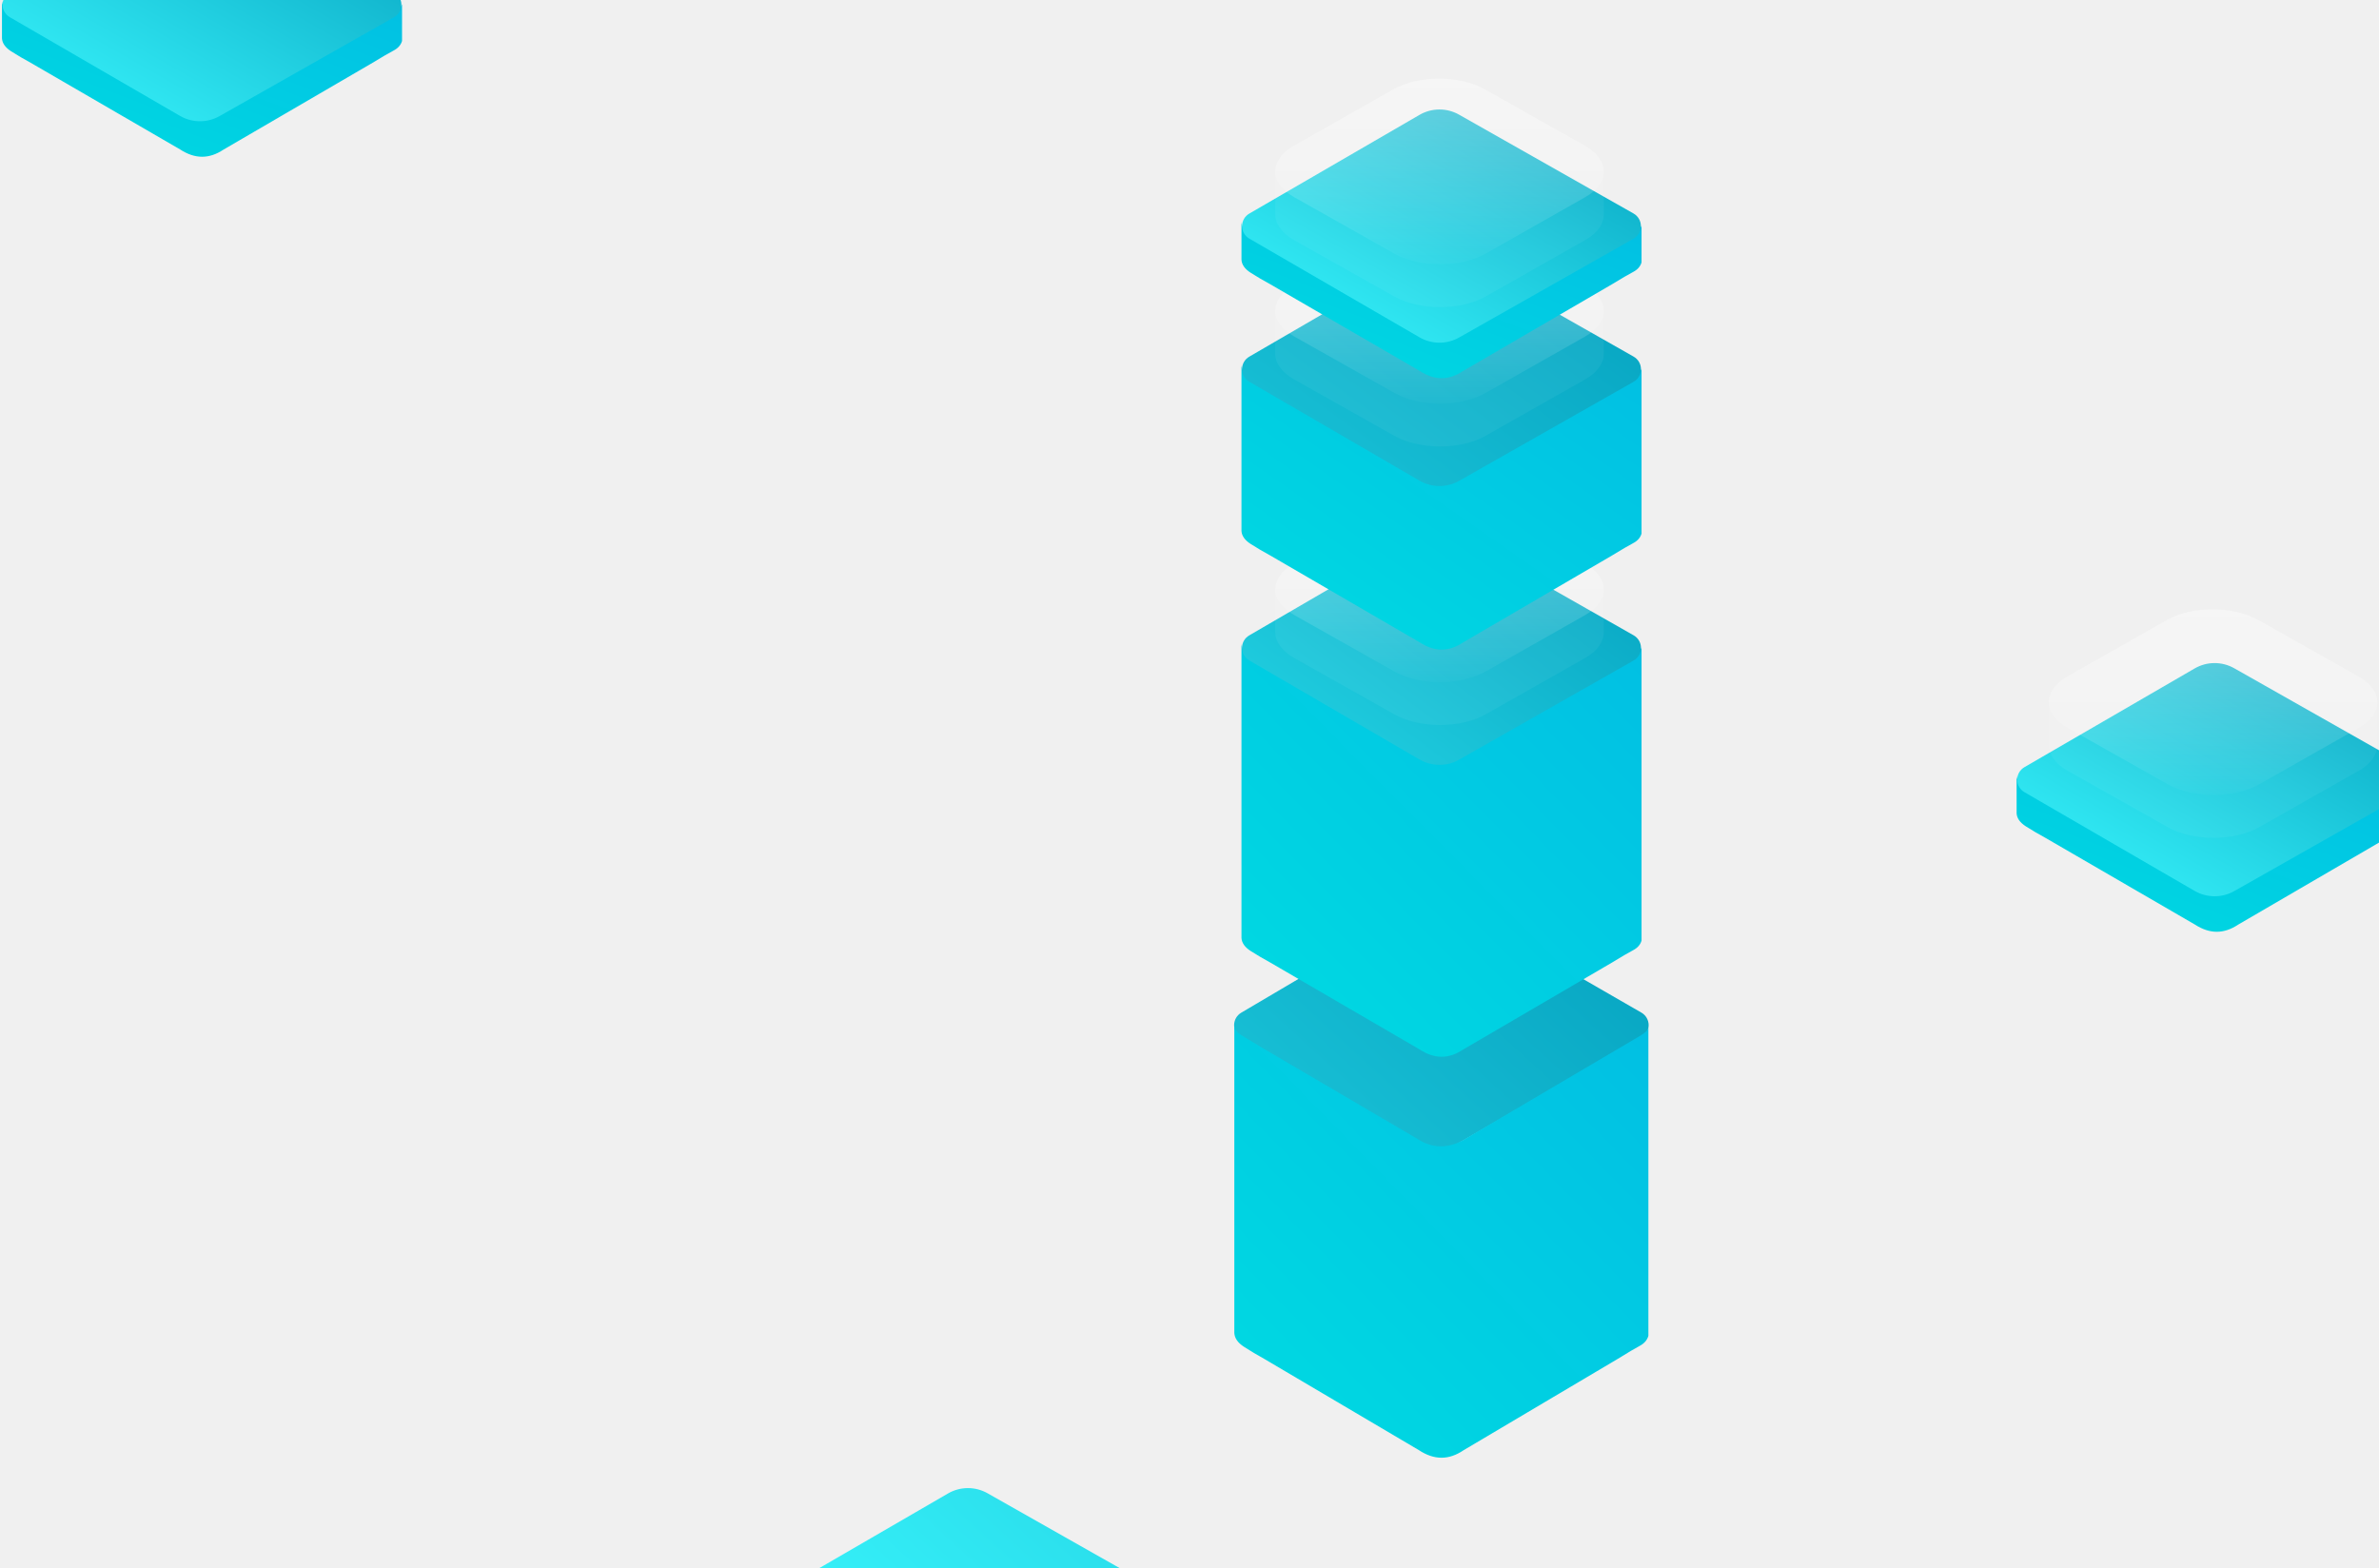
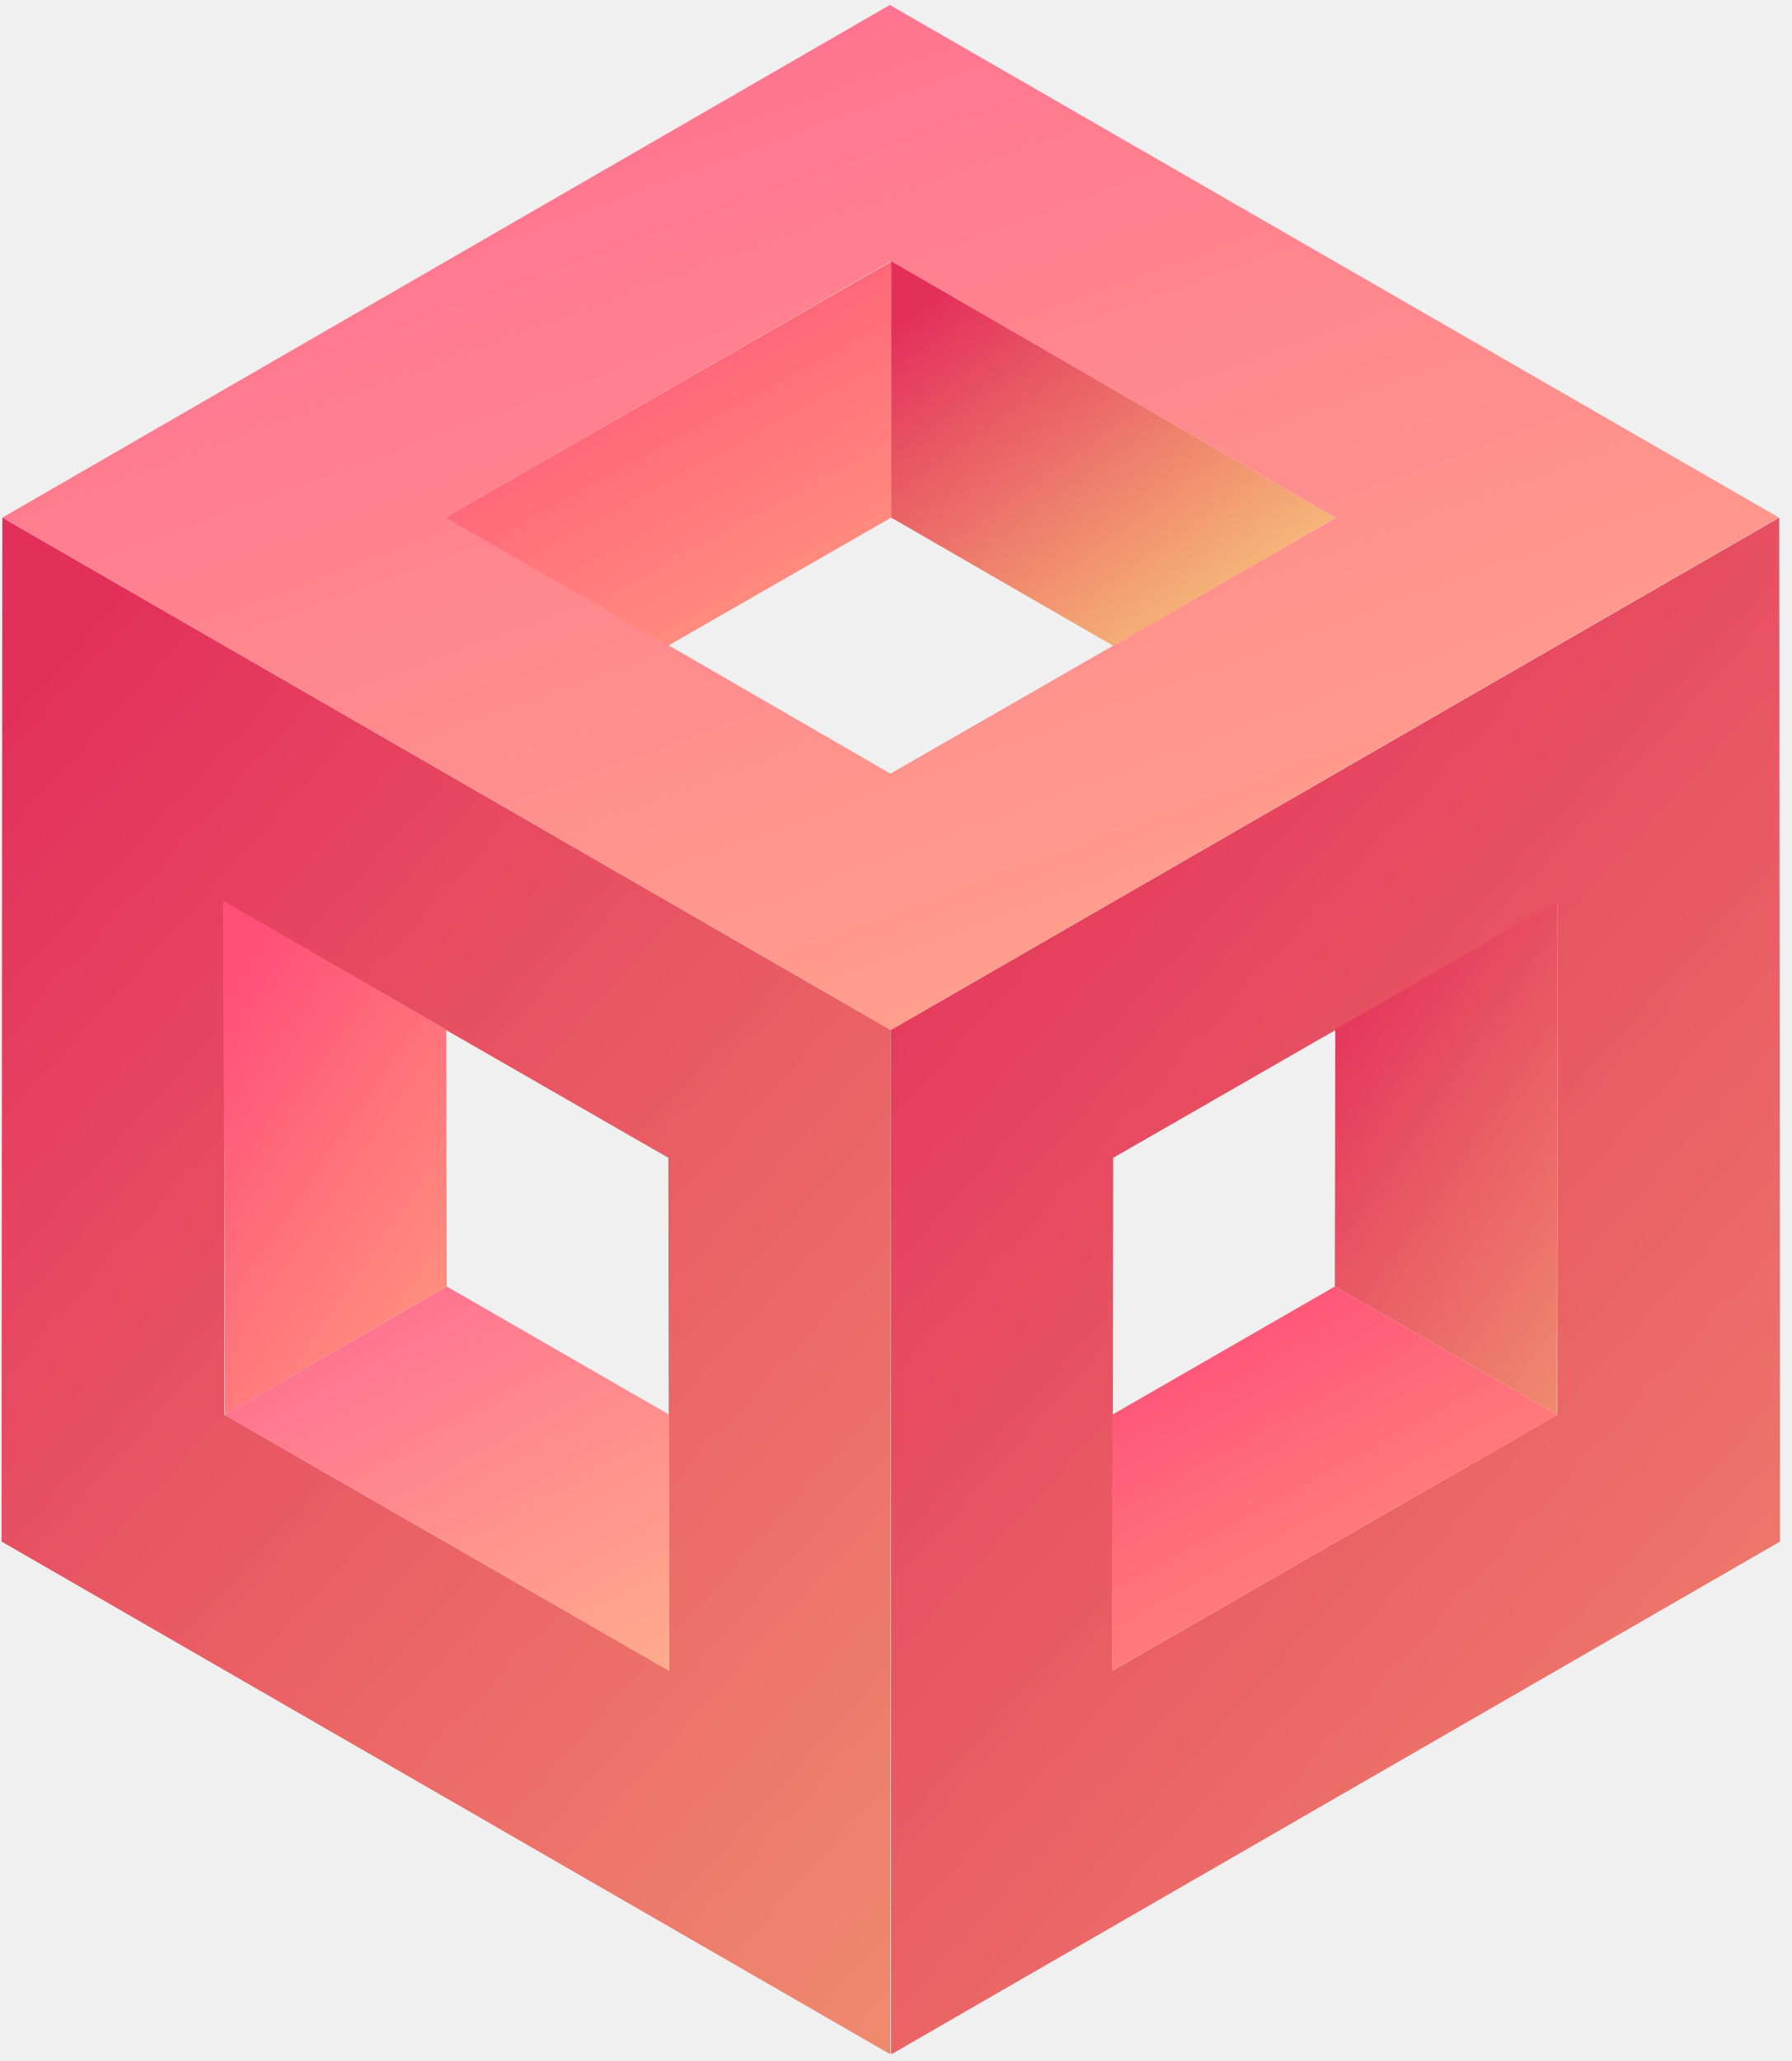
- <svg xmlns="http://www.w3.org/2000/svg" width="666" height="439" viewBox="0 0 666 439">
+ <svg xmlns="http://www.w3.org/2000/svg" width="246" height="283" viewBox="0 0 246 283" fill="none">
+   <g clip-path="url(#clip0)" fill-rule="evenodd" clip-rule="evenodd">
+     <path d="M.318 71.072l122.013 70.356-.04 140.668L.217 211.678.318 71.072zm91.465 87.91l-61.019-35.075.048 70.351L91.887 229.4l-.104-70.418z" fill="url(#paint0_linear)" />
+     <path d="M61.35 176.65l-30.538 17.608L91.887 229.4v-35.16L61.35 176.65z" fill="url(#paint1_linear)" />
+     <path d="M61.284 141.351l-30.535-17.61.114 70.491L61.35 176.65l-.066-35.299z" fill="url(#paint2_linear)" />
+     <path d="M244.446 211.678L122.37 282.096l-.038-140.668 122.011-70.356.103 140.606zM152.774 229.4l61.076-35.142.047-70.351-61.018 35.075-.105 70.418z" fill="url(#paint3_linear)" />
+     <path d="M183.313 176.65l30.537 17.608-61.076 35.142v-35.16l30.539-17.59z" fill="url(#paint4_linear)" />
+     <path d="M183.377 141.351l30.535-17.61-.112 70.491-30.488-17.582.065-35.299z" fill="url(#paint5_linear)" />
+     <path d="M122.192.68l122.094 70.381-121.955 70.367L.318 71.075 122.192.68zm61.2 70.433l-61.011-35.257-61.023 35.133 60.923 35.239 61.111-35.115z" fill="url(#paint6_linear)" />
+     <path d="M122.381 71.075v-35.22l61.011 35.258-30.489 17.58-30.522-17.618z" fill="url(#paint7_linear)" />
+     <path d="M91.744 88.664L61.209 71.055l61.176-35.146-.004 35.166-30.637 17.59z" fill="url(#paint8_linear)" />
+   </g>
  <defs>
-     <linearGradient x1="0%" y1="100%" x2="100%" y2="-2.551%" id="a">
-       <stop stop-color="#00DBE2" offset="0%" />
-       <stop stop-color="#01BFE3" offset="100%" />
+     <linearGradient id="paint0_linear" x1="217.908" y1="564.151" x2="-132.877" y2="245.599" gradientUnits="userSpaceOnUse">
+       <stop stop-color="#FFF886" />
+       <stop offset="1" stop-color="#E3305B" />
    </linearGradient>
-     <linearGradient x1="0%" y1="100%" x2="100%" y2="-2.551%" id="b">
-       <stop stop-color="#3BF9FF" offset="0%" />
-       <stop stop-color="#05A1BF" offset="100%" />
+     <linearGradient id="paint1_linear" x1="139.69" y1="299.907" x2="65.264" y2="164.679" gradientUnits="userSpaceOnUse">
+       <stop stop-color="#FFF886" />
+       <stop offset="1" stop-color="#FF6D90" />
    </linearGradient>
-     <linearGradient x1="50%" y1="0%" x2="50%" y2="107.159%" id="c">
-       <stop stop-color="#FFF" stop-opacity=".334" offset="0%" />
-       <stop stop-color="#FFF" stop-opacity="0" offset="100%" />
+     <linearGradient id="paint2_linear" x1="85.301" y1="288.451" x2="-24.252" y2="213.818" gradientUnits="userSpaceOnUse">
+       <stop stop-color="#FFF886" />
+       <stop offset="1" stop-color="#FF4E78" />
    </linearGradient>
-     <linearGradient x1="-90.936%" y1="147.729%" x2="100%" y2="-2.551%" id="d">
-       <stop stop-color="#3BF9FF" offset="0%" />
-       <stop stop-color="#05A1BF" offset="100%" />
+     <linearGradient id="paint3_linear" x1="340.023" y1="564.151" x2="-10.763" y2="245.599" gradientUnits="userSpaceOnUse">
+       <stop stop-color="#FFF886" />
+       <stop offset="1" stop-color="#E3305B" />
    </linearGradient>
-     <linearGradient x1="-183.288%" y1="224.155%" x2="100%" y2="-2.551%" id="e">
-       <stop stop-color="#3BF9FF" offset="0%" />
-       <stop stop-color="#05A1BF" offset="100%" />
+     <linearGradient id="paint4_linear" x1="261.652" y1="299.907" x2="187.226" y2="164.679" gradientUnits="userSpaceOnUse">
+       <stop stop-color="#FFF886" />
+       <stop offset="1" stop-color="#FF4E78" />
    </linearGradient>
+     <linearGradient id="paint5_linear" x1="237.862" y1="288.451" x2="128.311" y2="213.823" gradientUnits="userSpaceOnUse">
+       <stop stop-color="#FFF886" />
+       <stop offset="1" stop-color="#E3305B" />
+     </linearGradient>
+     <linearGradient id="paint6_linear" x1="435.235" y1="329.552" x2="282.988" y2="-84.584" gradientUnits="userSpaceOnUse">
+       <stop stop-color="#FFF886" />
+       <stop offset="1" stop-color="#FF6D90" />
+     </linearGradient>
+     <linearGradient id="paint7_linear" x1="217" y1="118" x2="150.571" y2="25.182" gradientUnits="userSpaceOnUse">
+       <stop offset=".259" stop-color="#FFF886" />
+       <stop offset="1" stop-color="#E3305B" />
+     </linearGradient>
+     <linearGradient id="paint8_linear" x1="170.267" y1="159.177" x2="95.898" y2="23.839" gradientUnits="userSpaceOnUse">
+       <stop stop-color="#FFF886" />
+       <stop offset="1" stop-color="#FF4E78" />
+     </linearGradient>
+     <clipPath id="clip0">
+       <path fill="#fff" d="M0 0h245v282H0z" />
+     </clipPath>
  </defs>
-   <g fill="none" fill-rule="evenodd">
-     <path d="M.55 31.886v10.832c.08 1.383.94 2.6 2.582 3.652a88.735 88.735 0 0 0 5.471 3.215l41.83 24.265c2.074 1.35 4.112 2.03 6.116 2.037 2.003.008 4.006-.655 6.007-1.989l41.734-24.312c2.722-1.659 4.695-2.808 5.918-3.447 1.224-.64 2.004-1.528 2.34-2.666V33.145c-.136.603-.885 1.299-2.246 2.088-1.286.745-17.407 10.09-48.366 28.032a11.2 11.2 0 0 1-11.267-.02A142544.522 142544.522 0 0 1 2.41 35.035C1.129 34.284.509 33.234.55 31.887z" fill="url(#a)" transform="translate(0 -32)" />
-     <path d="M61.466 2.102l48.852 27.68a4.047 4.047 0 0 1 0 7.042l-48.852 27.68a11.13 11.13 0 0 1-11.071-.057L2.736 36.804a4.047 4.047 0 0 1 0-7.002L50.395 2.159a11.13 11.13 0 0 1 11.071-.057z" fill="url(#b)" transform="translate(0 -32)" />
-     <path d="M564.55 248.886v10.832c.08 1.383.94 2.6 2.582 3.652a88.735 88.735 0 0 0 5.471 3.215l41.83 24.265c2.074 1.35 4.112 2.03 6.116 2.037 2.003.008 4.006-.655 6.007-1.989l41.734-24.312c2.722-1.659 4.695-2.808 5.918-3.447 1.224-.64 2.004-1.528 2.34-2.666v-10.328c-.136.603-.885 1.299-2.246 2.088-1.286.745-17.407 10.09-48.366 28.032a11.2 11.2 0 0 1-11.267-.02 142550.64 142550.64 0 0 1-48.258-28.21c-1.282-.752-1.902-1.802-1.861-3.149z" fill="url(#a)" transform="translate(0 -32)" />
-     <path d="M625.466 219.102l48.852 27.68a4.047 4.047 0 0 1 0 7.042l-48.852 27.68a11.13 11.13 0 0 1-11.071-.057l-47.659-27.643a4.047 4.047 0 0 1 0-7.002l47.659-27.643a11.13 11.13 0 0 1 11.071-.057z" fill="url(#b)" transform="translate(0 -32)" />
-     <path d="M665.546 196.703c.053-2.66-1.726-5.334-5.333-7.364l-28-15.758c-7.081-3.985-18.524-3.985-25.56 0l-27.818 15.758c-3.506 1.987-5.255 4.588-5.251 7.191v-.025l-.036 12.074c-.008 2.628 1.772 5.26 5.335 7.266l28 15.758c7.08 3.985 18.525 3.986 25.56 0l27.818-15.758c3.495-1.98 5.244-4.571 5.252-7.166l.035-12.074-.002.098z" fill-opacity=".05" fill="#FFF" />
-     <path d="M660.21 221.366c7.084 3.99 7.122 10.46.084 14.452l-27.828 15.78c-7.039 3.992-18.487 3.991-25.57.001l-28.01-15.78c-7.085-3.992-7.122-10.462-.084-14.453l27.829-15.78c7.038-3.992 18.485-3.992 25.57 0l28.01 15.78z" fill="url(#c)" transform="translate(0 -32)" />
-     <path d="M276.466 450.102l48.852 27.68a4.047 4.047 0 0 1 0 7.042l-48.852 27.68a11.13 11.13 0 0 1-11.071-.057l-47.659-27.643a4.047 4.047 0 0 1 0-7.002l47.659-27.644a11.13 11.13 0 0 1 11.071-.056zM408.49 286.118l51.017 29.405a4.055 4.055 0 0 1 0 7.026l-51.017 29.406a11.15 11.15 0 0 1-11.234-.057l-49.773-29.37a4.055 4.055 0 0 1 0-6.984l49.773-29.369a11.15 11.15 0 0 1 11.234-.057z" fill="url(#b)" transform="translate(0 -32)" />
-     <path d="M345.55 318.505v86.72c.082 1.455.973 2.737 2.673 3.845a91.496 91.496 0 0 0 5.662 3.384l43.294 25.55c2.146 1.421 4.256 2.136 6.33 2.145 2.073.008 4.146-.69 6.217-2.095l43.194-25.598c2.818-1.747 4.86-2.957 6.126-3.63s2.073-1.609 2.421-2.806v-86.19c-.14.635-.916 1.368-2.325 2.199l-6.223 3.667-43.193 25.453c-2.148 1.233-4.308 1.836-6.478 1.809-2.171-.028-4.256-.684-6.256-1.969l-43.155-25.323a1171.78 1171.78 0 0 0-6.361-3.845c-1.327-.792-1.969-1.898-1.926-3.316z" fill="url(#a)" transform="translate(0 -32)" />
-     <path d="M347.55 211.986v82.624c.08 1.387.94 2.608 2.582 3.664a88.671 88.671 0 0 0 5.471 3.225l41.83 24.342c2.074 1.355 4.112 2.036 6.116 2.044 2.003.008 4.006-.657 6.007-1.995l41.734-24.39c2.722-1.664 4.695-2.817 5.918-3.458 1.224-.642 2.004-1.533 2.34-2.674v-82.12c-.136.605-.885 1.304-2.246 2.095l-48.352 28.115a11.2 11.2 0 0 1-11.295-.02 142372.513 142372.513 0 0 1-48.244-28.292c-1.282-.756-1.902-1.809-1.861-3.16z" fill="url(#a)" transform="translate(0 -32)" />
-     <path d="M408.48 182.115l48.863 27.773a4.047 4.047 0 0 1 0 7.038L408.479 244.7a11.13 11.13 0 0 1-11.098-.057l-47.669-27.737a4.047 4.047 0 0 1 0-6.997l47.67-27.738a11.13 11.13 0 0 1 11.097-.056z" fill="url(#d)" transform="translate(0 -32)" />
-     <path d="M448.998 165.111c.053-2.66-1.726-5.334-5.333-7.364l-28-15.758c-7.081-3.985-18.524-3.985-25.56 0l-27.817 15.758c-3.507 1.986-5.256 4.588-5.252 7.191v-.025L357 176.987c-.008 2.628 1.772 5.26 5.335 7.266l28 15.758c7.08 3.985 18.525 3.986 25.56 0l27.818-15.758c3.495-1.98 5.244-4.571 5.252-7.166l.035-12.074-.002.098z" fill-opacity=".05" fill="#FFF" />
-     <path d="M443.663 189.774c7.083 3.99 7.121 10.46.083 14.452l-27.828 15.78c-7.038 3.992-18.487 3.991-25.57.001l-28.01-15.78c-7.085-3.992-7.122-10.462-.084-14.453l27.829-15.78c7.038-3.992 18.485-3.992 25.57 0l28.01 15.78z" fill="url(#c)" transform="translate(0 -32)" />
-     <path d="M347.55 133.952v46.695c.08 1.385.94 2.605 2.582 3.66a88.693 88.693 0 0 0 5.471 3.221l41.83 24.316c2.074 1.354 4.112 2.034 6.116 2.042 2.003.008 4.006-.657 6.007-1.993l41.734-24.364c2.722-1.662 4.695-2.814 5.918-3.454 1.224-.64 2.004-1.531 2.34-2.671v-46.19c-.136.603-.885 1.3-2.246 2.092l-48.357 28.086a11.2 11.2 0 0 1-11.285-.02 133829.86 133829.86 0 0 1-48.25-28.264c-1.281-.754-1.901-1.806-1.86-3.156z" fill="url(#a)" transform="translate(0 -32)" />
-     <path d="M408.475 104.11l48.86 27.742a4.047 4.047 0 0 1 0 7.04l-48.86 27.74a11.13 11.13 0 0 1-11.09-.055L349.72 138.87a4.047 4.047 0 0 1 0-6.999l47.666-27.705a11.13 11.13 0 0 1 11.089-.056z" fill="url(#e)" transform="translate(0 -32)" />
-     <path d="M448.998 87.111c.053-2.66-1.726-5.334-5.333-7.364l-28-15.758c-7.081-3.985-18.524-3.985-25.56 0l-27.817 15.758c-3.507 1.986-5.256 4.588-5.252 7.191v-.025L357 98.987c-.008 2.628 1.772 5.26 5.335 7.266l28 15.758c7.08 3.985 18.525 3.986 25.56 0l27.818-15.758c3.495-1.98 5.244-4.571 5.252-7.166L449 87.013l-.002.098z" fill-opacity=".05" fill="#FFF" />
-     <path d="M443.663 111.774c7.083 3.99 7.121 10.46.083 14.452l-27.828 15.78c-7.038 3.992-18.487 3.991-25.57.001l-28.01-15.78c-7.085-3.992-7.122-10.462-.084-14.453l27.829-15.78c7.038-3.992 18.485-3.992 25.57 0l28.01 15.78z" fill="url(#c)" transform="translate(0 -32)" />
-     <path d="M347.55 93.886v10.832c.08 1.383.94 2.6 2.582 3.652a88.735 88.735 0 0 0 5.471 3.215l41.83 24.265c2.074 1.35 4.112 2.03 6.116 2.037 2.003.008 4.006-.655 6.007-1.989l41.734-24.312c2.722-1.659 4.695-2.808 5.918-3.447 1.224-.64 2.004-1.528 2.34-2.666V95.145c-.136.603-.885 1.299-2.246 2.088-1.286.745-17.407 10.09-48.366 28.032a11.2 11.2 0 0 1-11.267-.02 142538.112 142538.112 0 0 1-48.258-28.21c-1.282-.752-1.902-1.802-1.861-3.149z" fill="url(#a)" transform="translate(0 -32)" />
-     <path d="M408.466 64.102l48.852 27.68a4.047 4.047 0 0 1 0 7.042l-48.852 27.68a11.13 11.13 0 0 1-11.071-.057l-47.659-27.643a4.047 4.047 0 0 1 0-7.002l47.659-27.644a11.13 11.13 0 0 1 11.071-.056z" fill="url(#b)" transform="translate(0 -32)" />
-     <path d="M448.998 48.111c.053-2.66-1.726-5.334-5.333-7.364l-28-15.758c-7.081-3.985-18.524-3.985-25.56 0l-27.817 15.758c-3.507 1.986-5.256 4.588-5.252 7.191v-.025L357 59.987c-.008 2.628 1.772 5.26 5.335 7.266l28 15.758c7.08 3.985 18.525 3.986 25.56 0l27.818-15.758c3.495-1.98 5.244-4.571 5.252-7.166L449 48.013l-.002.098z" fill-opacity=".05" fill="#FFF" />
-     <path d="M443.663 72.774c7.083 3.99 7.121 10.46.083 14.452l-27.828 15.78c-7.038 3.992-18.487 3.991-25.57.001l-28.01-15.78c-7.085-3.992-7.122-10.462-.084-14.453l27.829-15.78c7.038-3.992 18.485-3.992 25.57 0l28.01 15.78z" fill="url(#c)" transform="translate(0 -32)" />
-   </g>
</svg>
